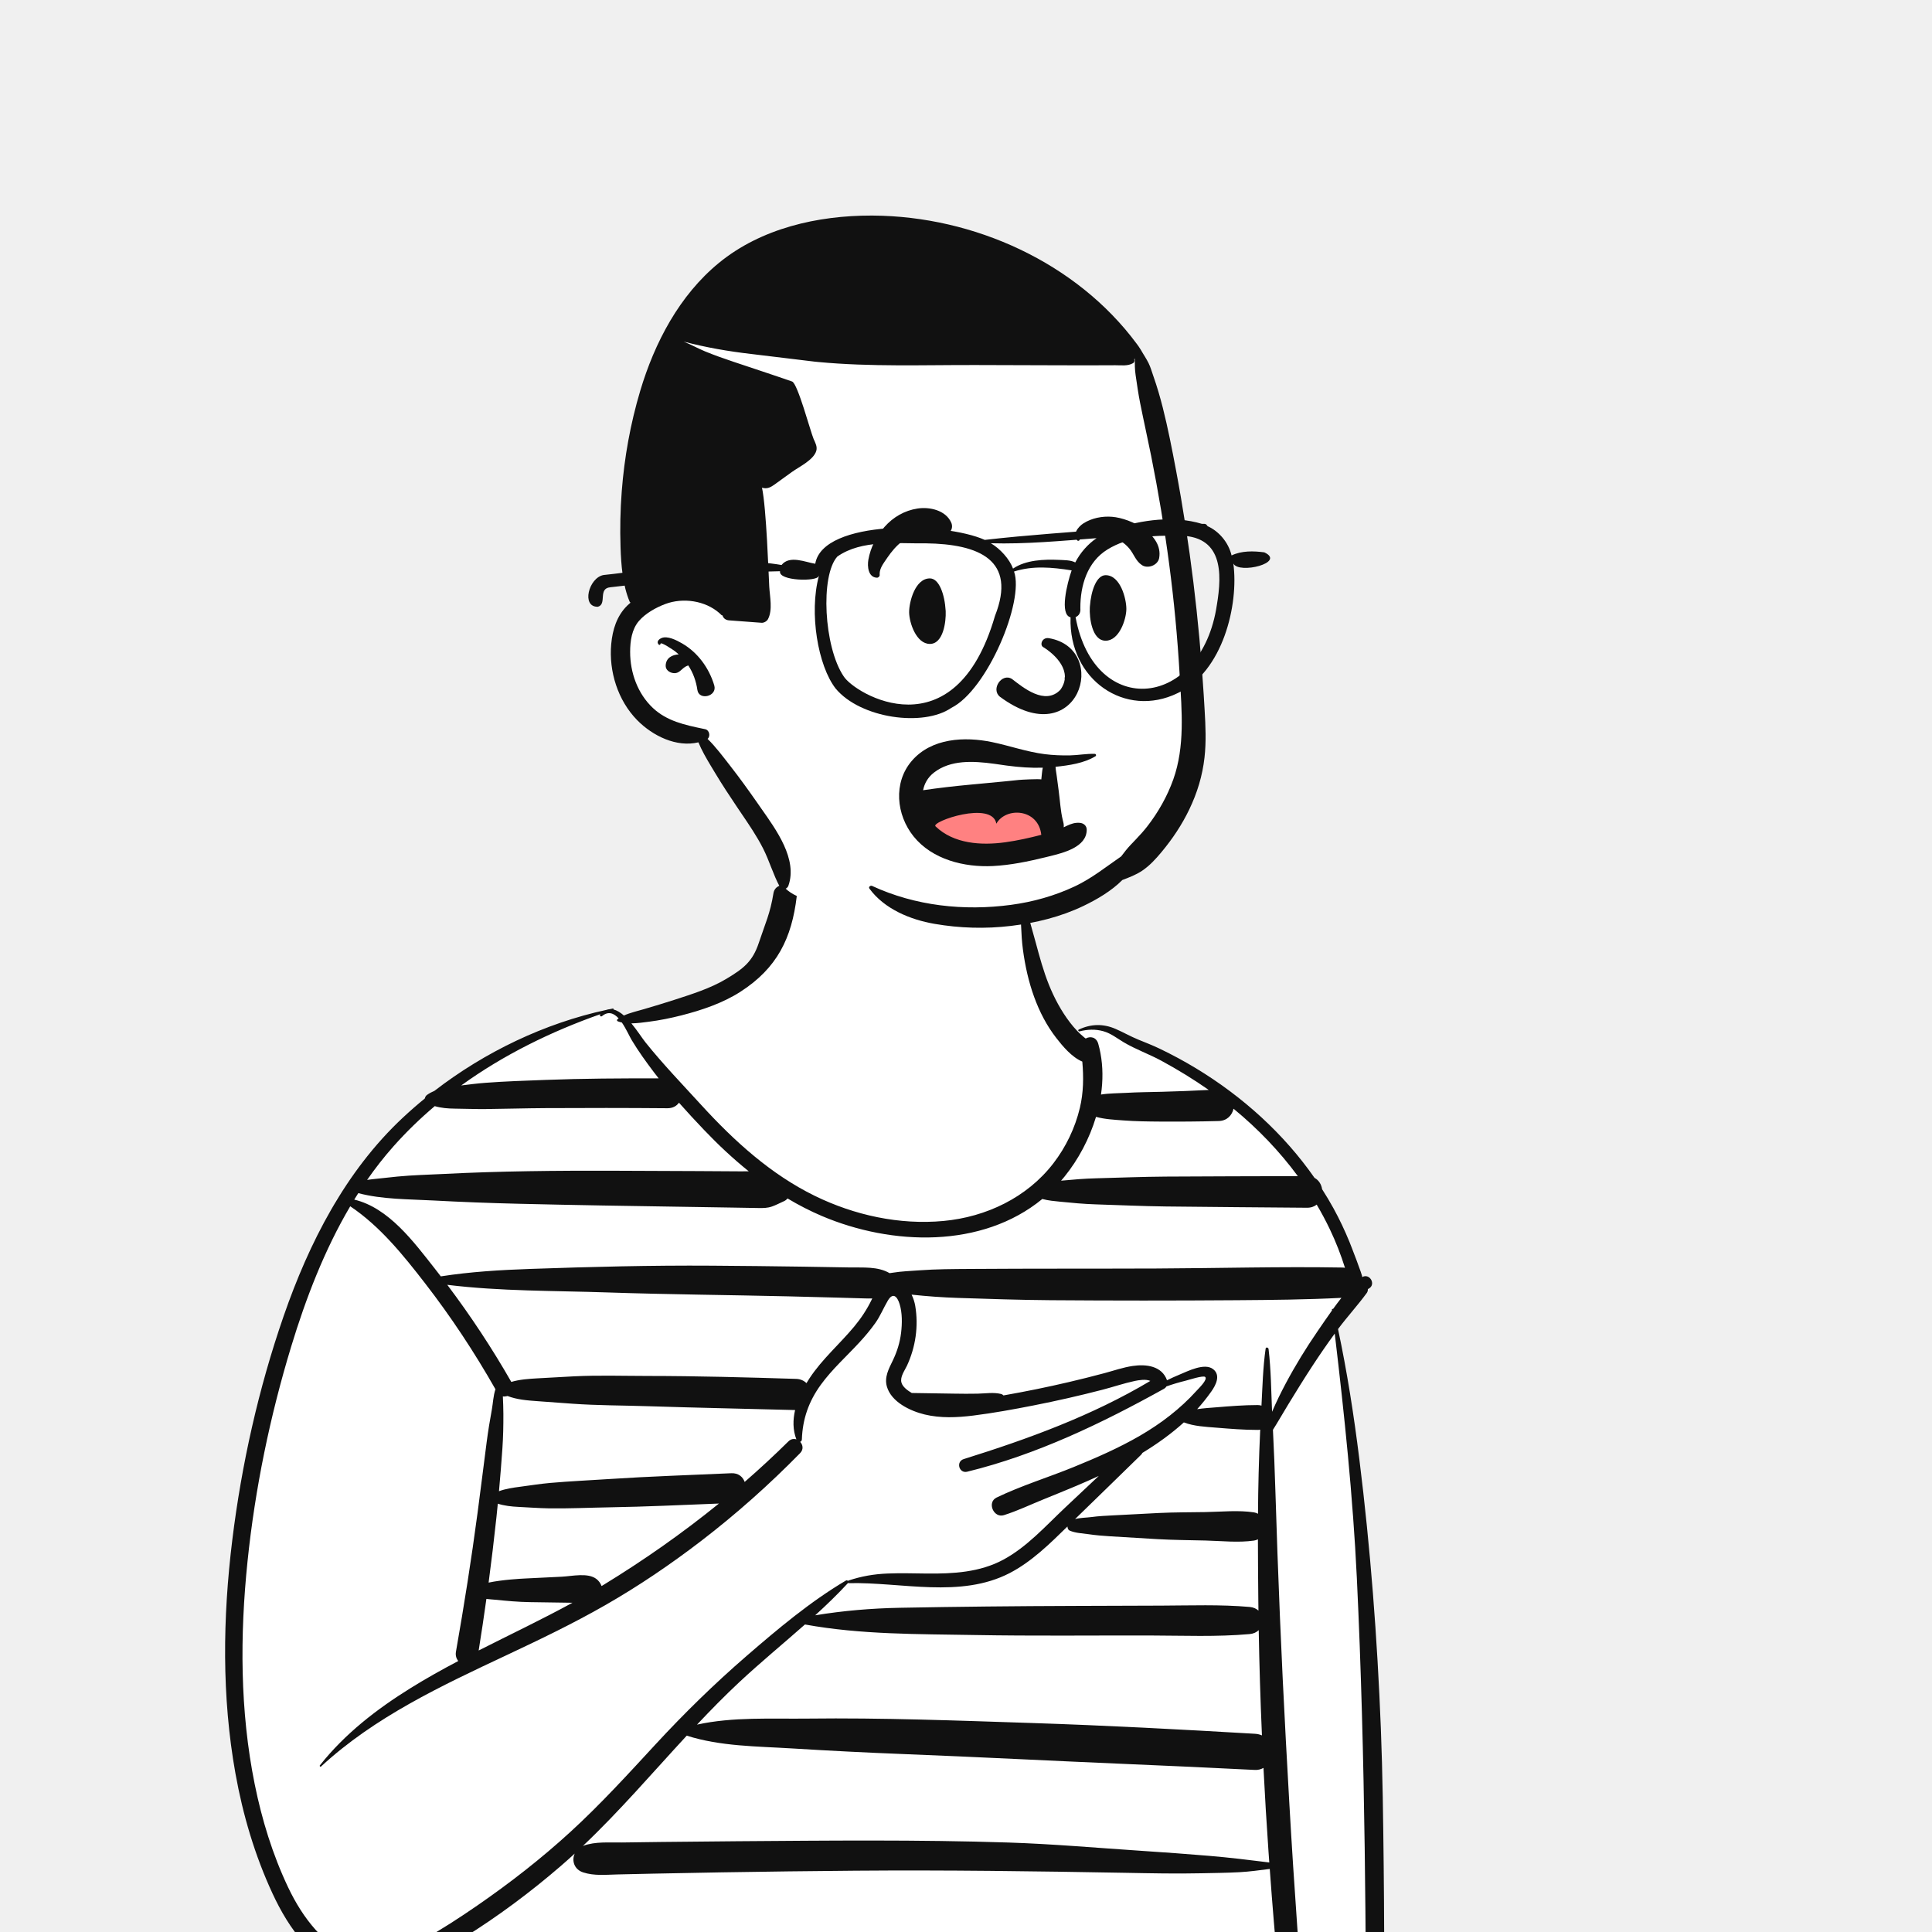
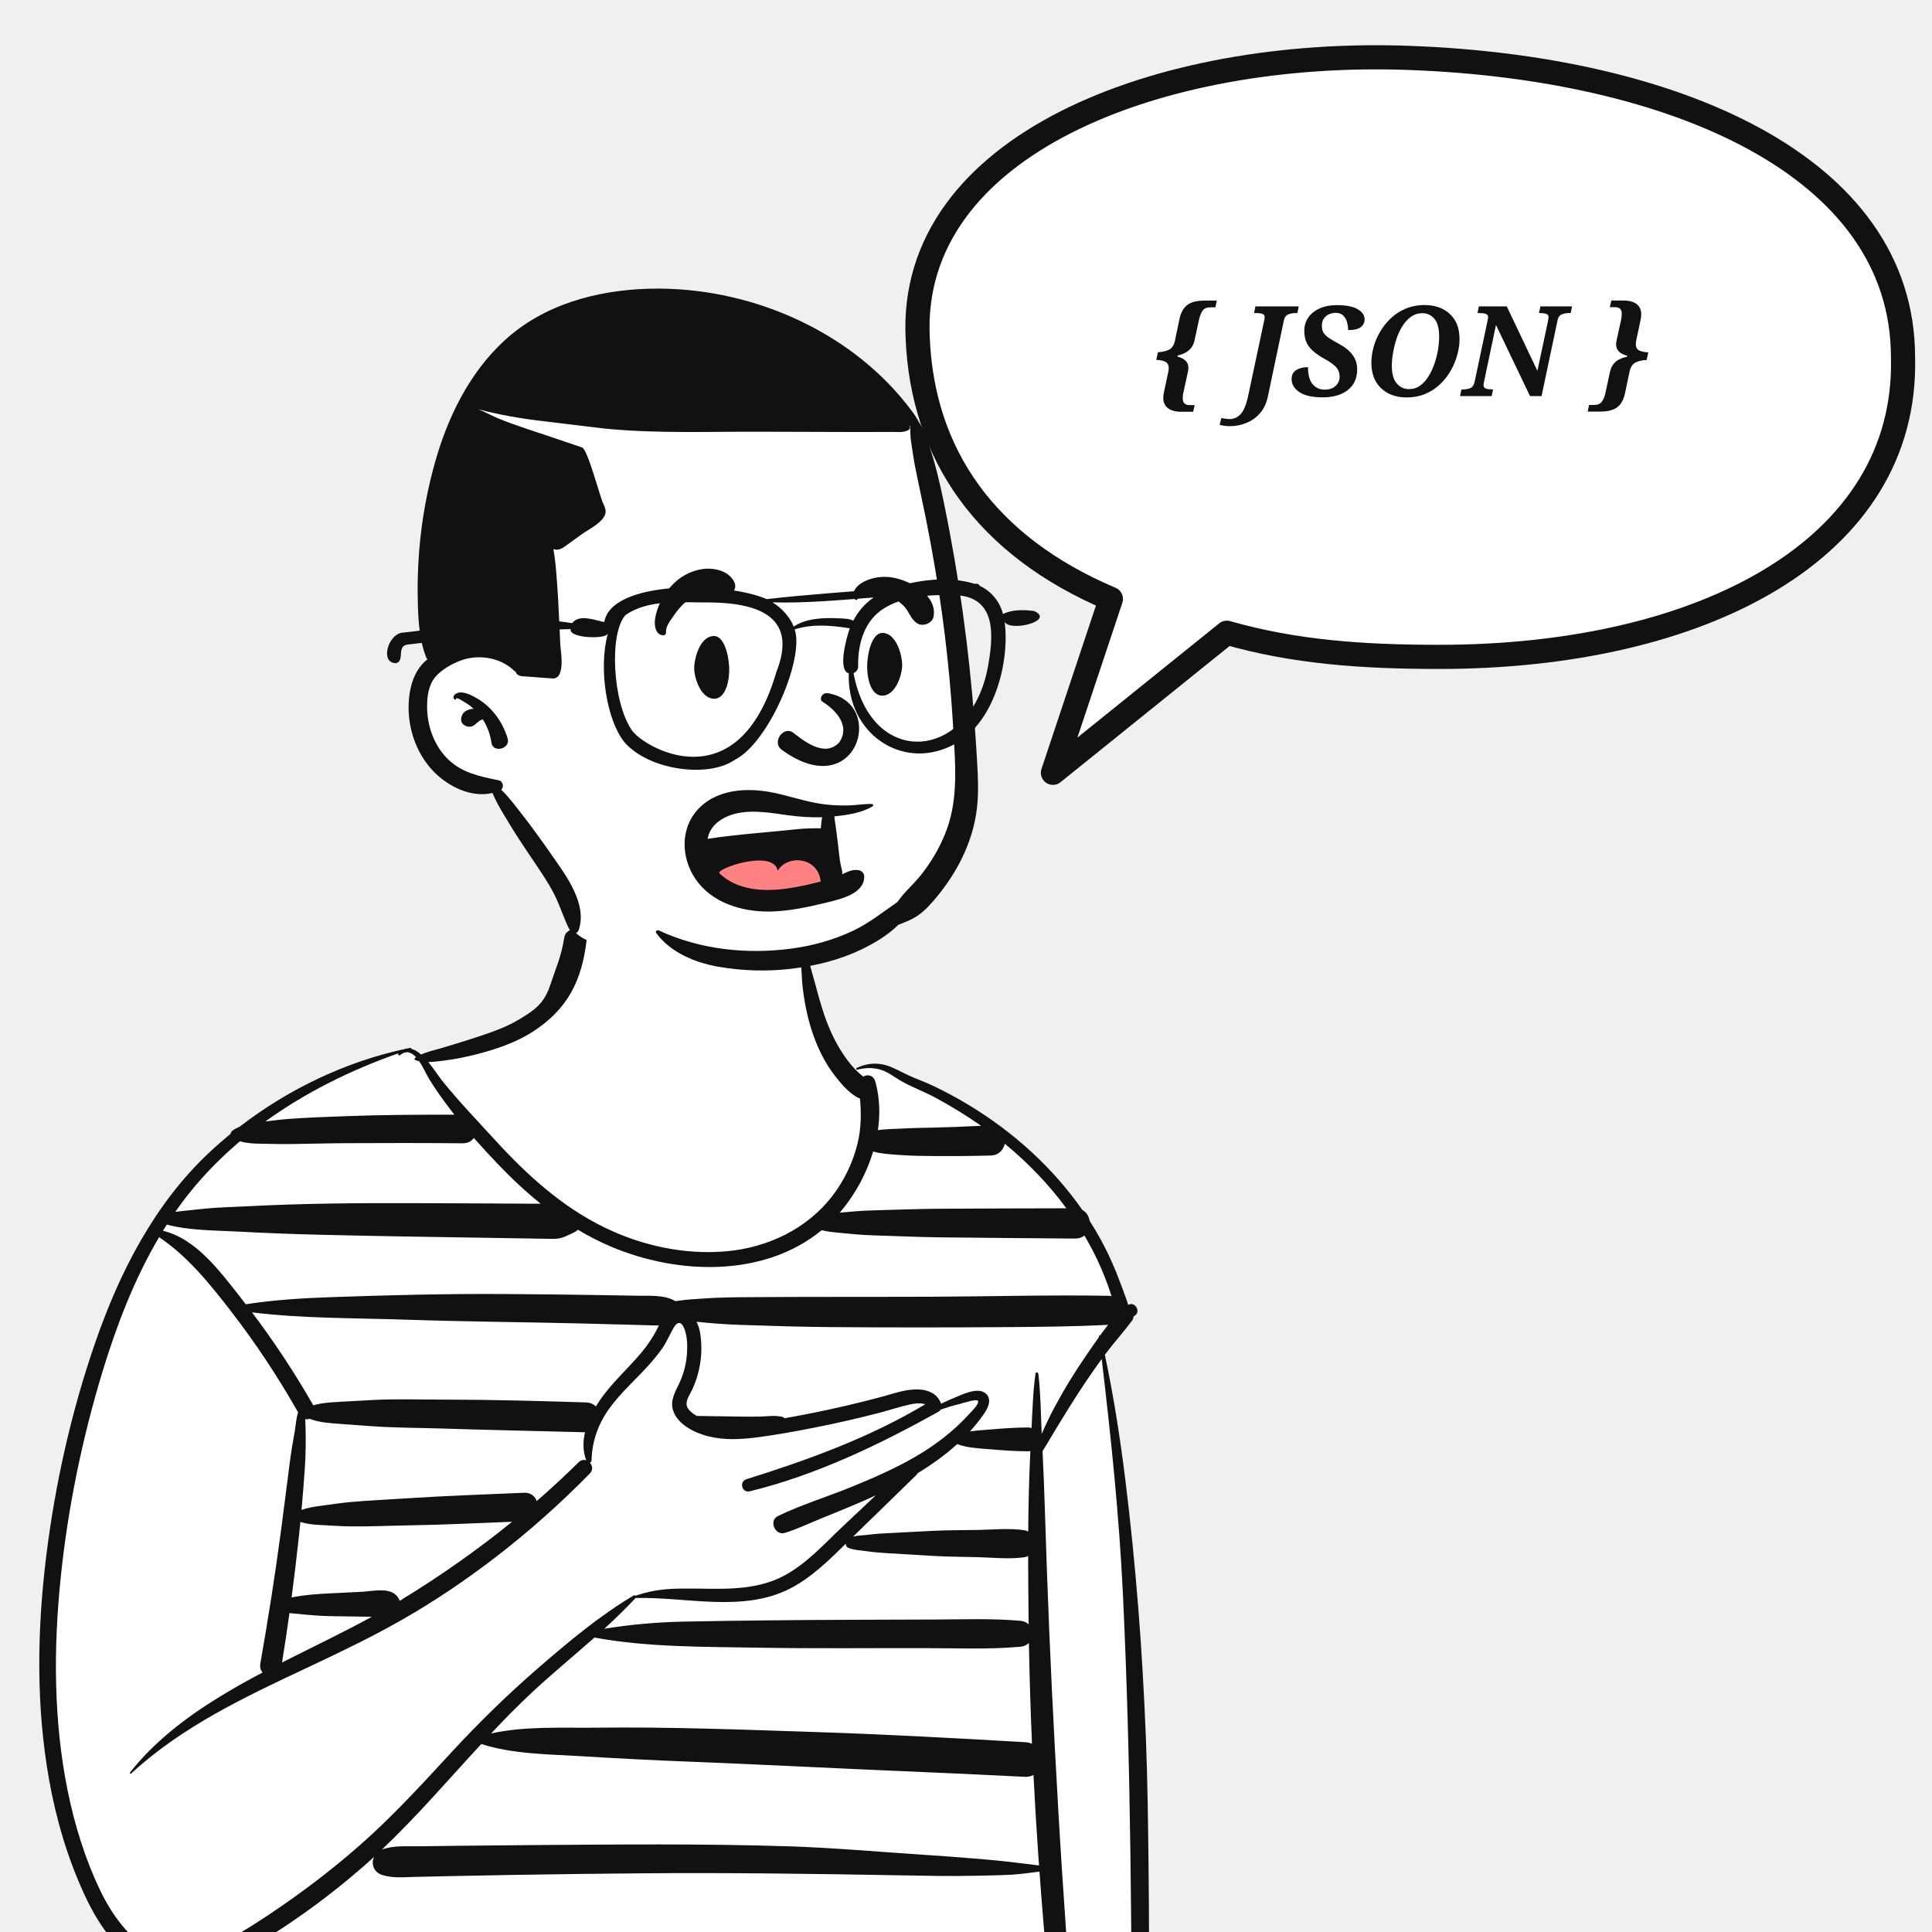
<svg xmlns="http://www.w3.org/2000/svg" viewBox="0 0 400 400">
-   <svg x="10" y="24" width="380" height="376" viewBox="184 210 940 1130" preserveAspectRatio="xMidYMax meet">
+   <svg x="-10" y="40" width="330" height="360" viewBox="184 210 940 1130" preserveAspectRatio="xMidYMax meet">
    <g transform="translate(147, 639)">
      <path d="M749.703 450.342C743.017 429.797 750.981 406.067 745.776 383.919C743.992 375.159 740.601 342.612 737.197 323.581C735.292 312.935 746.685 309.629 748.436 305.38C760.758 267.21 670.871 177.413 665.384 174.105C657.162 169.353 649.887 165.263 641.853 160.408C618.417 152.176 590.313 129.274 569.067 143.984C532.255 89.186 546.818 21.671 526.843 13.647C506.868 5.622 447.88 -10.596 414.156 10.114C393.942 25.07 395.432 50.817 386.209 72.05C380.795 82.045 378.136 96.524 371.833 103.043C350.42 125.192 323.718 129.011 293.865 132.771C291.592 133.057 289.2 126.873 286.99 127.637C236.634 145.041 178.04 150.119 121.012 247.574C112.958 261.511 91.231 283.872 98.496 299.978C50.628 411.288 3.528 661.824 134.873 724.304C139.071 726.989 167.553 712.589 172.194 712.722C179.93 712.945 165.107 731.728 172.194 728.381C224.223 732.329 510.51 722.145 620.248 732.329C695.711 731.764 743.508 744.995 760.933 731.764C753.967 714.931 754.29 696.899 756.492 679.102C772.529 667.168 752.704 583.066 754.382 558.439C769.394 540.443 757.441 472.95 749.703 450.342Z" fill="#ffffff" />
      <path d="M290.922 132.607L290.439 132.917C290.359 132.97 290.281 133.024 290.205 133.081C289.691 133.467 289.772 134.165 290.378 134.399C291.184 134.714 292.031 134.952 292.903 135.14C295.551 138.981 297.62 143.729 299.065 146.135C303.216 153.049 338.849 196.52 344.175 202.106C352.828 211.182 395.441 245.309 396.019 244.628C402.873 248.723 409.975 252.397 417.352 255.532C461.008 274.083 517.003 275.766 554.52 244.95C557.316 245.715 583.84 207.524 587.941 193.844C589.94 194.398 592.417 179.737 591.034 179.961C592.24 171.672 577.713 141.899 576.334 140.475C576.542 140.41 576.749 140.347 576.957 140.288C577.078 140.549 577.355 140.747 577.679 140.663C580.45 139.94 583.258 139.559 586.064 139.616C588.198 139.659 603.433 146.6 604.025 146.884C604.387 147.059 604.752 147.234 605.119 147.411C727 206 745.785 301.216 750 301C748.226 303.248 700.067 371.338 697.478 377.356C696.94 364.344 705.839 711.222 706.461 718.466C706.716 721.453 706.735 728.505 707.156 731.344C704.098 731.511 596.917 724.195 397.616 725.393C333.974 725.776 176.673 732.7 176.673 732.7L176.621 732.267C176.171 728.019 176.563 719.782 176.5 715.549C182.541 712.06 188.47 708.352 194.33 704.708C207.673 696.409 290 621 350.505 553.53C386.374 513.532 431.12 486.614 433.542 483.997C433.589 483.944 433.612 483.884 433.647 483.829C433.773 483.922 433.929 484.011 434.129 483.983C462 480 503.582 488.57 534.196 472.723C547.863 465.648 594.238 417.484 607.906 404.174C608.315 403.775 608.611 403.353 608.818 402.923C617.932 397.37 653.448 369.218 655.961 365.741L656.709 364.694C659.486 360.763 663.66 356.62 658.821 352.844C653.723 348.865 643.951 353.644 638.572 355.935L637.823 356.249C635.206 357.323 632.639 358.492 630.112 359.735C626.921 350.795 619.14 350.61 610.755 351.844C604.777 352.725 598.974 354.77 593.148 356.327C585.751 358.303 578.323 360.163 570.868 361.909C557.443 365.051 541.926 370.798 528.345 373.178C527.986 372.76 527.488 372.432 526.823 372.266C522.173 371.104 517.042 371.994 512.272 372.082C508.186 372.157 504.098 372.165 500.011 372.107L497.559 372.065C488.798 371.886 477.046 367.812 468.287 367.661L467.764 367.339L467.246 367.011C464.986 365.552 462.535 363.601 461.867 361.145C461.784 360.838 470.74 340.227 470.869 323.549C470.942 314.276 467.759 305.6 467 301C465.147 289.77 461 297 455 308C449 319 441 329 435 337C427.266 347.312 419.681 350.427 415.738 356.404C415.07 357.417 414.413 358.462 413.772 359.534C412.23 357.996 399.229 388.623 401.502 394.522C399.919 393.997 336 476 197 535C197.886 529.483 222 384 216 360C210 336 130.65 247.299 122.399 245.33C123.225 243.984 91 266 149 209C207 152 245.649 142.347 274.523 131.757C276.139 131.254 277.748 130.747 279.348 130.233C278.944 130.948 279.861 131.738 280.565 131.157C284.557 127.856 288.022 129.405 290.922 132.607Z" fill="#ffffff" />
      <path d="M725.779 327.152C718.58 337.622 711.966 348.401 705.987 359.613C702.904 365.396 700.028 371.294 697.439 377.312C696.901 364.3 696.783 351.134 695.262 338.25C695.153 337.32 693.602 336.868 693.439 338.002C691.759 349.685 691.482 361.67 690.847 373.478C690.116 373.254 689.308 373.125 688.418 373.125C679.778 373.125 671.268 373.833 662.659 374.531C658.801 374.843 654.765 375.082 650.83 375.697C653.997 372.199 656.947 368.504 659.67 364.65C662.447 360.719 665.621 354.576 660.782 350.8C655.437 346.629 644.955 352.084 639.784 354.205C637.167 355.279 634.6 356.448 632.073 357.691C628.882 348.751 619.101 347.566 610.716 348.8C604.738 349.681 598.935 351.726 593.109 353.283C585.712 355.259 578.284 357.119 570.829 358.865C557.404 362.007 543.887 364.754 530.306 367.134C529.947 366.717 529.449 366.388 528.784 366.222C524.134 365.06 519.003 365.95 514.233 366.038C509.329 366.129 504.424 366.122 499.52 366.021C490.759 365.842 482.007 365.769 473.248 365.617C470.758 364.108 467.601 361.942 466.828 359.101C465.863 355.556 468.877 351.629 470.276 348.611C475.649 337.023 477.528 324.055 475.42 311.435C475.044 309.185 474.27 306.725 473.152 304.42C482.749 305.447 492.221 306.144 501.87 306.459C521.137 307.086 540.403 307.743 559.679 307.886C598.22 308.173 636.762 308.175 675.303 307.893C697.095 307.734 718.837 307.534 740.602 306.421C738.828 308.669 737.103 310.966 735.419 313.298C735.071 313.194 734.616 313.381 734.669 313.813C734.686 313.964 734.704 314.114 734.722 314.264C731.649 318.556 728.691 322.916 725.779 327.152ZM682.924 725.619C673.967 725.334 665.012 725.048 656.056 724.763C638.476 724.204 620.896 723.644 603.317 723.085C568.49 721.976 533.664 720.907 498.832 719.946C464.084 718.988 429.319 717.974 394.561 719.058C359.724 720.145 324.976 722.956 290.204 725.213C270.873 726.466 251.528 727.552 232.161 728.072C213.716 728.566 195.108 727.818 176.692 729.134C176.073 724.581 176.528 720.041 176.461 715.506C182.502 712.017 188.431 708.308 194.291 704.664C215.655 691.376 235.849 676.343 254.897 659.91C257.825 657.384 260.696 654.804 263.538 652.197C261.56 656.519 263.143 662.091 268.812 663.921C275.725 666.151 282.803 665.359 289.983 665.19C297.274 665.019 304.565 664.856 311.857 664.702C326.108 664.4 340.36 664.129 354.612 663.89C382.454 663.424 410.297 663.079 438.141 662.853C494.161 662.401 550.142 663.164 606.153 664.174C621.903 664.459 637.637 664.812 653.387 664.455C661.267 664.277 669.179 664.22 677.05 663.796C683.356 663.455 689.7 662.563 696.005 661.761C696.8 672.742 697.631 683.72 698.557 694.691C699.17 701.935 699.8 709.179 700.422 716.423C700.677 719.41 700.696 722.461 701.117 725.3C695.064 725.632 689.048 725.813 682.924 725.619ZM689.083 415.542C688.863 423.947 688.746 432.358 688.686 440.77C687.959 440.353 687.14 440.049 686.217 439.909C676.422 438.414 665.941 439.548 656.031 439.715C646.452 439.875 636.84 439.821 627.27 440.273C617.681 440.726 608.096 441.267 598.509 441.763C594.011 441.998 589.562 442.199 585.099 442.808C582.041 443.225 578.13 443.195 574.863 444.065C588.568 430.792 602.199 417.441 615.867 404.131C616.276 403.731 616.572 403.309 616.779 402.879C625.893 397.326 634.641 391.076 642.563 383.919C648.846 386.341 655.998 386.647 662.659 387.187C671.27 387.886 679.775 388.593 688.418 388.593C689.002 388.593 689.549 388.536 690.064 388.435C689.641 397.466 689.32 406.497 689.083 415.542ZM333.236 578.828C354.159 585.51 376.828 585.435 398.595 586.773C421.8 588.2 444.97 589.386 468.202 590.291C514.601 592.093 560.97 594.543 607.362 596.492C633.861 597.605 660.354 598.832 686.842 600.166C688.721 600.26 690.513 599.778 692.094 598.896C692.983 616.339 694.025 633.775 695.238 651.2C695.389 653.379 695.557 655.556 695.712 657.736C683.245 656.172 670.873 654.675 658.313 653.615C644.209 652.423 630.112 651.419 615.988 650.482C588.465 648.658 560.898 646.214 533.325 645.324C477.117 643.507 420.785 644.125 364.556 644.525C348.646 644.638 332.737 644.792 316.828 644.984C308.874 645.081 300.92 645.187 292.966 645.302C284.972 645.42 276.381 644.588 268.812 647.378C268.74 647.404 268.679 647.443 268.608 647.47C291.443 625.834 311.9 601.923 333.236 578.828ZM406.788 509.657C441.755 516.023 477.27 515.587 512.714 516.217C548.981 516.863 585.297 516.435 621.57 516.51C642.175 516.553 662.957 517.458 683.488 515.625C685.914 515.408 687.794 514.488 689.135 513.183C689.509 535.019 690.194 556.847 691.139 578.665C689.807 578.099 688.353 577.755 686.842 577.666C640.492 574.939 594.139 572.465 547.732 570.954C501.362 569.443 454.935 567.651 408.54 568.212C385.899 568.486 361.957 567.038 339.627 571.972C348.113 562.955 356.781 554.105 365.848 545.631C379.067 533.278 393.173 521.707 406.788 509.657ZM433.503 483.953C433.55 483.9 433.573 483.841 433.608 483.786C433.734 483.879 433.888 483.943 434.09 483.939C466.822 483.201 503.543 493.527 534.157 477.679C547.824 470.605 559.142 459.424 570.129 448.677C570.135 448.756 570.142 448.836 570.148 448.916C570.22 449.788 570.589 450.838 571.473 451.224C575.084 452.808 579.313 452.912 583.19 453.476C587.649 454.126 592.028 454.506 596.526 454.776C606.443 455.371 616.359 456.001 626.279 456.562C636.177 457.122 646.12 457.168 656.031 457.415C665.969 457.662 676.38 458.865 686.217 457.447C687.12 457.317 687.923 457.033 688.636 456.64C688.651 469.365 688.767 482.089 688.886 494.806C688.906 496.879 688.946 498.951 688.97 501.022C687.642 499.806 685.817 498.955 683.488 498.75C665.247 497.144 646.865 497.858 628.56 497.92C610.585 497.979 592.608 498.039 574.632 498.099C538.335 498.22 502.067 498.574 465.776 499.265C448.128 499.601 430.557 501.086 413.167 503.941C420.208 497.527 427.053 490.924 433.503 483.953ZM149.099 715.318C142.398 717.367 135.746 716.478 129.032 717.882C128.619 717.968 128.238 718.128 127.889 718.339C107.783 709.749 94.381 692.511 85.209 673.195C75.541 652.834 68.877 631.068 64.413 609.004C55.209 563.517 55.193 516.353 59.957 470.335C64.638 425.125 73.906 380.16 87.132 336.681C96.213 306.827 107.786 276.666 123.855 249.445C142.41 261.877 156.8 279.777 170.356 297.273C186.555 318.182 201.153 340.308 214.22 363.298C212.869 367.236 212.659 372.176 212.011 375.696C210.762 382.484 209.634 389.357 208.747 396.203C206.852 410.836 205.034 425.477 203.097 440.104C199.266 469.028 194.692 497.873 189.639 526.607C189.23 528.937 189.884 530.905 191.087 532.382C181.065 537.664 171.174 543.181 161.537 549.161C140.35 562.308 120.549 577.623 105.003 597.265C104.599 597.775 105.232 598.457 105.732 597.995C139.07 567.191 180.488 547.851 221.153 528.738C241.934 518.97 262.613 509.045 282.551 497.625C303.401 485.685 323.285 472.191 342.343 457.567C364.105 440.869 384.59 422.613 403.793 403.027C406.055 400.718 405.507 397.828 403.805 396.002C404.38 395.824 404.844 395.324 404.874 394.49C405.335 381.699 409.176 370.802 416.696 360.45C423.672 350.845 432.563 342.93 440.583 334.24C444.147 330.378 447.553 326.355 450.594 322.063C453.725 317.646 455.632 312.77 458.357 308.155C461.54 302.762 464.248 305.517 465.723 310.399C467.396 315.933 467.292 322.412 466.62 328.101C465.909 334.121 464.076 339.99 461.436 345.431C458.956 350.542 456.097 355.741 457.766 361.599C460.509 371.226 472.269 376.801 481.178 378.969C491.098 381.383 501.475 380.914 511.52 379.662C524.1 378.093 536.62 375.797 549.055 373.355C563.456 370.528 577.772 367.265 591.976 363.578C598.653 361.845 605.283 359.566 612.025 358.131C614.429 357.62 618.878 356.852 621.703 358.105C585.388 379.753 545.797 394.175 505.586 406.742C500.59 408.302 502.639 415.847 507.752 414.597C550.951 404.035 591.593 384.432 630.272 362.962C630.864 362.632 631.366 362.123 631.735 361.521C635.626 360.152 639.582 358.963 643.616 357.982C645.419 357.544 654.693 354.484 655.852 355.66C657.495 357.325 651.81 362.732 650.39 364.304C640.282 375.501 628.259 384.64 615.245 392.195C602.044 399.857 587.998 405.966 573.886 411.731C558.078 418.189 541.369 423.265 526.003 430.688C519.899 433.637 524.182 443.654 530.613 441.623C538.901 439.004 546.954 435.155 555.008 431.885C561.85 429.109 568.693 426.334 575.496 423.463C580.239 421.461 584.95 419.392 589.615 417.23C582.627 423.806 575.638 430.382 568.651 436.961C556.551 448.353 545.054 461.33 530.262 469.32C515.648 477.214 498.976 478.132 482.709 477.962C474.542 477.876 466.411 477.617 458.244 477.946C449.649 478.292 442.016 479.613 433.871 482.318C433.721 482.368 433.612 482.458 433.52 482.56C433.235 482.213 432.752 482.039 432.253 482.334C410.12 495.42 389.945 512.396 370.542 529.174C350.544 546.467 331.727 564.856 313.798 584.281C296.637 602.872 279.613 621.535 260.939 638.641C242.706 655.343 223.221 670.509 202.875 684.545C191.789 692.193 180.429 699.558 168.675 706.142C162.394 709.66 156.015 713.204 149.099 715.318ZM150.96 211.92C158.886 203.017 167.417 194.765 176.444 187.131C180.427 188.31 184.608 188.64 188.821 188.683C195.25 188.747 201.693 189.015 208.122 188.949C220.501 188.822 232.875 188.431 245.257 188.364C270.574 188.226 295.899 188.219 321.216 188.439C324.533 188.468 326.926 187.05 328.403 184.99C333.528 190.8 338.81 196.476 344.136 202.062C352.789 211.138 362.014 219.797 371.834 227.688C369.922 227.701 368.011 227.718 366.11 227.705C357.353 227.646 348.595 227.591 339.839 227.544C322.266 227.447 304.693 227.375 287.12 227.328C252.184 227.236 217.139 227.527 182.248 229.316C172.564 229.812 162.804 230.013 153.154 230.957C147.92 231.469 142.692 232.066 137.463 232.623C136.393 232.737 135.367 232.88 134.36 233.041C139.481 225.683 144.997 218.617 150.96 211.92ZM290.883 132.563C290.647 132.723 290.392 132.866 290.166 133.037C289.652 133.423 289.733 134.121 290.339 134.355C291.145 134.67 291.992 134.908 292.864 135.096C295.512 138.937 297.581 143.685 299.026 146.091C303.177 153.005 307.95 159.591 312.806 166.021C313.782 167.312 314.777 168.589 315.776 169.863C292.261 169.807 268.758 169.927 245.257 170.816C232.884 171.285 220.469 171.678 208.122 172.606C203.045 172.988 197.971 173.629 192.91 174.263C219.25 155.223 248.872 140.684 279.559 129.89C279.517 129.937 279.474 129.972 279.432 130.019C278.756 130.769 279.765 131.741 280.526 131.113C284.518 127.812 287.983 129.361 290.883 132.563ZM409.699 356.36C409.031 357.373 408.374 358.418 407.733 359.49C406.191 357.952 404.037 356.924 401.262 356.838C370.457 355.877 339.667 355.037 308.845 355.016C293.645 355.006 278.307 354.494 263.126 355.246C255.503 355.624 247.883 356.074 240.264 356.506C234.937 356.808 229.278 357.184 224.076 358.726C212.087 337.756 198.778 317.595 184.244 298.318C217.22 302.363 250.761 301.932 283.924 303.055C321.497 304.328 359.091 304.602 396.677 305.492C406.987 305.736 417.297 306.004 427.605 306.292C432.925 306.441 438.246 306.595 443.567 306.756C445.23 306.806 446.951 306.852 448.674 306.807C448.544 307.076 448.412 307.345 448.283 307.611C445.382 313.603 441.734 319.118 437.483 324.236C428.445 335.118 417.528 344.492 409.699 356.36ZM369.286 420.955C368.145 417.783 365.365 415.343 360.936 415.545C335.696 416.691 310.409 417.486 285.198 419.147C272.917 419.957 260.586 420.502 248.325 421.576C242.001 422.131 235.688 423.162 229.391 423.982C225.074 424.545 220.554 425.198 216.413 426.732C217.216 417.867 217.924 408.995 218.539 400.11C219.032 392.972 219.182 385.769 219.144 378.613C219.125 374.991 219.002 371.348 218.827 367.727C219.199 367.802 219.572 367.839 219.938 367.794C220.584 367.714 221.187 367.638 221.747 367.488C227.55 369.759 234.118 370.26 240.264 370.699C247.554 371.218 254.842 371.771 262.132 372.291C277.643 373.398 293.3 373.326 308.845 373.833C339.446 374.83 370.053 375.41 400.66 376.229C399.24 382.322 399.19 388.579 401.463 394.478C399.88 393.953 398.057 394.197 396.501 395.734C387.685 404.443 378.606 412.843 369.286 420.955ZM280.252 485.74C279.629 484.017 278.453 482.434 277.061 481.361C271.709 477.237 261.939 479.611 255.515 479.925C247.91 480.298 240.304 480.67 232.699 481.042C230.391 481.154 218.611 481.755 209.959 483.599C211.747 470.098 213.369 456.575 214.819 443.027C215.123 440.183 215.405 437.338 215.684 434.493C219.76 435.804 224.19 436.285 228.394 436.485C234.694 436.785 241.023 437.293 247.329 437.392C259.928 437.59 272.597 436.968 285.198 436.758C307.89 436.381 330.585 435.298 353.267 434.403C330.494 452.888 306.431 469.754 281.331 485.096C280.973 485.315 280.61 485.523 280.252 485.74ZM208.58 493.752C210.497 494.007 212.398 494.09 213.852 494.238C221.152 494.974 228.338 495.642 235.675 495.749C242.95 495.855 250.224 495.961 257.499 496.068C259.046 496.089 260.593 496.113 262.14 496.135C242.984 506.599 223.24 515.971 203.775 525.839C205.49 515.159 207.091 504.463 208.58 493.752ZM417.313 255.488C460.969 274.039 516.964 275.722 554.481 244.906C558.209 245.926 562.332 246.265 565.624 246.595C573.02 247.338 580.348 248.021 587.78 248.254C602.265 248.706 616.763 249.383 631.254 249.562C660.569 249.924 689.886 250.093 719.202 250.354C721.697 250.377 723.693 249.617 725.207 248.396C728.176 253.429 730.938 258.589 733.459 263.88C737.136 271.597 740.252 279.572 742.811 287.726C742.263 287.631 741.693 287.565 741.083 287.554C702.556 286.888 664 287.996 625.466 288.157C586.923 288.318 548.385 288.153 509.843 288.427C499.177 288.504 488.59 288.506 477.951 289.297C472.414 289.709 466.811 289.889 461.327 290.783C460.714 290.882 460.09 290.97 459.461 291.058C452.112 286.763 442.989 287.66 434.589 287.502C424.944 287.32 415.3 287.158 405.656 287.015C386.7 286.734 367.742 286.529 348.784 286.399C311.159 286.141 273.626 287.102 236.025 288.413C217.317 289.064 198.68 290.171 180.213 293.05C178.973 291.445 177.745 289.832 176.489 288.24C163.404 271.656 147.892 250.425 126.36 245.286C127.186 243.94 128.024 242.602 128.875 241.273C143.793 245.207 160.25 245.008 175.492 245.832C193.061 246.781 210.593 247.437 228.183 247.869C263.148 248.728 298.106 249.267 333.078 249.798C342.784 249.946 352.49 250.101 362.196 250.263C367.431 250.35 372.667 250.451 377.903 250.531C380.828 250.576 383.443 250.568 386.23 249.597C388.811 248.698 391.327 247.349 393.823 246.232C394.694 245.842 395.402 245.265 395.98 244.584C402.834 248.679 409.936 252.353 417.313 255.488ZM587.902 193.8C593.393 195.324 599.06 195.577 604.865 196.015C612.485 196.592 620.087 196.689 627.727 196.738C639.908 196.816 652.092 196.732 664.269 196.396C669.5 196.252 672.556 192.751 673.463 188.741C673.589 188.843 673.719 188.943 673.845 189.047C688.666 201.258 702.095 215.224 713.475 230.683C686.069 230.769 658.66 230.787 631.254 230.971C616.765 231.069 602.265 231.664 587.78 232.037C580.674 232.219 573.672 232.808 566.596 233.48C566.456 233.494 566.308 233.506 566.165 233.519C566.915 232.654 567.659 231.777 568.386 230.875C576.844 220.394 583.801 207.48 587.902 193.8ZM766.089 743.991C768.507 737.338 767.568 730.203 767.431 723.207C767.291 716.029 767.214 708.855 767.19 701.676C767.143 687.643 767.048 673.611 766.893 659.578C766.579 631.19 766.251 602.78 765.134 574.41C762.926 518.324 758.673 462.375 751.731 406.666C748.357 379.582 744.169 352.56 738.486 325.859C738.566 325.752 738.644 325.642 738.724 325.534C744.383 317.972 750.819 310.982 756.379 303.369C756.872 302.693 757.078 301.827 757.073 300.952C757.276 300.853 757.48 300.749 757.687 300.631C762.299 298.005 758.134 290.846 753.523 293.507C754.055 293.201 746.397 273.547 745.586 271.568C742.671 264.46 739.393 257.51 735.697 250.774C733.467 246.711 731.08 242.733 728.58 238.828C728.143 235.912 726.568 233.209 723.862 231.763C719.114 224.961 713.985 218.423 708.518 212.194C686.137 186.694 658.182 166.109 627.641 151.446C623.228 149.328 618.684 147.562 614.156 145.713C609.336 143.742 604.866 141.166 600.116 139.097C592.387 135.732 584.756 135.925 577.164 139.488C576.515 139.793 576.98 140.791 577.64 140.619C582.528 139.345 587.535 139.131 592.435 140.515C597.236 141.871 600.886 144.867 605.08 147.367C612.55 151.822 620.901 154.726 628.558 158.884C638.683 164.386 648.578 170.427 658.043 177.059C648.236 177.578 638.422 177.953 628.605 178.213C621.314 178.407 614.026 178.44 606.745 178.864C601.563 179.165 596.174 179.08 590.995 179.917C592.244 171.332 592.246 162.67 590.685 154.307C590.685 154.304 590.684 154.301 590.684 154.298C590.307 152.283 589.85 150.283 589.288 148.306C588.091 144.099 584.256 143.468 581.472 145.06C581.196 144.857 580.918 144.657 580.651 144.44C577.316 141.732 574.314 138.492 571.703 135.087C566.28 128.012 561.897 119.822 558.578 111.567C555.216 103.207 552.834 94.46 550.501 85.769C549.331 81.412 548.065 77.078 546.873 72.724C545.837 68.939 545.083 64.758 543.18 61.309C542.823 60.663 541.749 60.785 541.578 61.519C540.57 65.839 541.103 70.766 541.288 75.171C541.492 80.06 541.773 84.904 542.424 89.756C543.773 99.824 545.949 109.721 549.436 119.281C552.779 128.449 557.191 137.004 563.183 144.728C567.164 149.859 572.818 156.651 579.367 159.418C580.223 169.05 580.125 178.692 577.85 188.228C574.874 200.71 569.175 212.575 561.345 222.74C544.927 244.054 519.527 256.097 493.028 258.579C465.612 261.146 437.556 255.015 412.921 242.957C385.52 229.545 362.789 208.853 342.372 186.519C330.602 173.645 318.398 160.978 307.49 147.357C305.557 144.943 302.463 140.042 298.793 135.627C302.528 135.593 306.361 135.034 309.667 134.61C316.507 133.732 323.192 132.373 329.876 130.673C342.373 127.495 355.551 123.073 366.471 116.078C389.578 101.275 398.598 82.498 401.679 56.629C402.653 48.451 388.512 46.465 387.195 54.668C385.172 67.278 382.111 73.414 378.086 85.527C374.215 97.17 368.608 101.507 357.891 107.925C347.83 113.951 336.396 117.451 325.312 121.068C319.17 123.072 312.955 124.9 306.761 126.742C302.818 127.915 298.137 128.938 294.137 130.749C292.05 128.918 289.873 127.537 287.681 127.014C287.842 126.743 287.633 126.322 287.229 126.402C286.585 126.531 285.943 126.673 285.299 126.806C284.652 126.852 284.008 126.98 283.365 127.212C244.759 135.572 207.685 153.375 176.247 177.627C174.662 178.288 173.129 179.099 171.67 180.124C170.919 180.651 170.421 181.488 170.278 182.355C165.552 186.213 160.966 190.217 156.535 194.361C120.849 227.738 98.238 272.138 82.409 317.806C66.816 362.797 56.261 409.976 50.457 457.213C44.54 505.363 43.858 554.513 52.44 602.391C57.048 628.099 64.508 653.363 75.519 677.075C85.407 698.371 101.502 722.631 126.782 725.224C126.863 725.305 126.939 725.39 127.03 725.466C136.949 733.634 151.717 727.993 162.087 723.113C163.731 722.339 165.362 721.525 166.986 720.691C166.128 723.994 165.741 727.452 165.562 730.693C165.189 737.424 174.68 737.806 176.477 732.22C191.862 734.925 207.749 734.963 223.31 734.877C240.697 734.781 258.078 734.179 275.445 733.361C309.903 731.736 344.32 729.252 378.801 728.123C448.619 725.837 518.628 730.722 588.39 733.182C607.96 733.873 627.53 734.562 647.1 735.253C667.095 735.958 687.07 736.093 706.904 738.797C714.197 739.791 716.991 732.644 714.934 728.191C715.447 725.2 714.936 721.921 714.655 718.398C714.131 711.815 713.636 705.23 713.172 698.642C712.266 685.798 711.391 672.949 710.561 660.099C708.879 634.06 707.432 608.002 706.024 581.947C703.225 530.142 701.082 478.298 699.506 426.442C699.121 413.802 698.619 401.158 697.985 388.527C698.74 387.33 699.493 386.131 700.221 384.918C702.645 380.875 705.022 376.806 707.477 372.781C712.402 364.713 717.357 356.698 722.535 348.789C727.007 341.959 731.62 335.234 736.44 328.648C742.424 379.181 747.743 429.765 750.185 480.622C752.874 536.636 754.301 592.736 755.077 648.807C755.294 664.472 755.44 680.138 755.607 695.803C755.694 703.961 755.781 712.113 755.714 720.271C755.649 728.072 754.47 736.607 757.238 743.991C758.852 748.297 764.496 748.373 766.089 743.991Z" fill="#111111" />
    </g>
    <g transform="translate(0 30)">
      <g transform="translate(342, 190)">
        <g transform="translate(40 -10)">
          <path d="M242.041 75.26C298.821 75.26 357.551 119.272 378.365 147.357C402.431 179.832 421.416 335.729 412.51 388.628C403.604 441.527 359.365 499.184 282.566 499.184C205.768 499.184 159.03 489.724 157.156 475.984C155.282 462.245 106.502 385.765 106.502 385.765C106.502 385.765 56.612 371.733 56.417 338.214C56.222 304.695 83.152 292.5 83.152 292.5C83.152 292.5 73.55 160.221 97.732 125.782C121.914 91.343 185.26 75.26 242.041 75.26Z" fill="#ffffff" />
          <path d="M213.132 62.001L214.144 62.005C276.969 62.411 340.864 91.32 378.241 141.82L379.365 143.357C379.426 143.437 380.545 145.102 380.809 145.576C382.358 148.356 384.183 150.958 385.583 153.785C386.765 156.185 387.551 158.866 388.42 161.422L388.683 162.185C390.914 168.565 392.793 175.005 394.454 181.555C397.673 194.305 400.183 207.255 402.624 220.175C411.345 266.439 417.047 313.365 419.92 360.351L420.487 369.798C421.067 379.597 421.505 389.438 420.404 399.205C419.133 410.575 415.864 421.245 410.914 431.545C406.353 441.045 400.473 449.845 393.744 457.935C390.144 462.265 386.324 466.475 381.624 469.644C377.883 472.165 373.513 473.825 369.303 475.425C362.454 482.265 353.664 487.435 345.074 491.565C330.914 498.355 315.564 502.105 300.034 503.985C284.154 505.894 268.114 505.435 252.364 502.705C237.314 500.105 221.183 493.455 211.914 480.785C211.114 479.695 212.603 478.665 213.583 479.115C240.484 491.565 270.713 494.815 300.034 490.885C313.713 489.055 327.173 485.275 339.664 479.405C350.204 474.455 359.093 467.255 368.553 460.735C370.394 458.285 372.253 455.875 374.374 453.635L377.683 450.165C380.156 447.559 382.585 444.917 384.793 442.065C391.614 433.275 397.263 423.305 400.994 412.815C408.25 392.396 406.288 370.23 405.005 348.95L404.894 347.075C403.574 324.315 401.423 301.635 398.444 279.035C395.463 256.405 391.673 233.865 387.194 211.485C384.984 200.455 382.503 189.495 380.314 178.465C379.183 172.775 378.394 167.005 377.534 161.255C377.013 157.755 377.023 154.385 377.013 150.965C376.914 151.125 376.793 151.275 376.673 151.425C377.034 152.275 376.784 153.365 375.904 153.865C372.574 155.765 368.734 155.125 364.984 155.135C361.003 155.155 357.023 155.165 353.043 155.175C348.898 155.19 344.753 155.19 340.608 155.184L328.173 155.155L278.433 155.005C245.859 154.907 212.732 156.203 180.262 153.132L177.783 152.887C175.232 152.593 146.437 149.072 138.651 148.163L138.414 148.135C124.183 146.495 110.154 144.065 96.324 140.425C100.843 142.235 105.194 144.675 109.673 146.525C115.454 148.905 121.383 150.985 127.314 152.975C139.484 157.065 151.673 161.035 163.793 165.255C167.268 166.463 175.164 196.231 177.155 200.94L177.213 201.075C178.223 203.345 179.614 205.835 178.843 208.415C177.144 214.115 168.133 218.335 163.664 221.555L159.069 224.871L153.059 229.219C150.594 230.985 148.318 232.336 145.093 231.325C145.083 231.315 145.074 231.315 145.064 231.315C147.824 244.125 149.164 285.555 149.574 292.825C149.933 299.155 151.793 307.265 148.833 313.035C148.133 314.405 146.314 315.485 144.763 315.375C138.003 314.865 131.244 314.365 124.484 313.865C122.673 313.725 121.023 312.695 120.523 310.855L120.503 310.755C120.284 310.815 120.034 310.775 119.824 310.555C119.454 310.185 119.074 309.825 118.683 309.475C109.784 301.535 95.864 299.575 84.883 303.705C79.124 305.865 72.574 309.505 68.513 314.225C64.003 319.465 63.034 326.785 63.023 333.475C63.003 346.375 67.664 359.435 77.173 368.385C85.911 376.601 97.186 378.992 108.529 381.343L109.744 381.595C112.333 382.135 113.154 385.995 111.204 387.615C116.394 392.695 120.874 398.755 125.244 404.345C131.047 411.761 136.596 419.471 141.995 427.198L144.601 430.935C153.888 444.189 167.331 462.445 161.484 479.015C160.704 481.245 157.444 482.045 156.173 479.705C152.003 472.005 149.673 463.525 145.713 455.735C141.824 448.095 136.984 441.015 132.183 433.935L129.414 429.832C124.804 422.98 120.237 416.053 116.003 408.995L113.055 404.108C110.286 399.493 107.544 394.724 105.503 389.765C91.853 393.055 77.013 385.735 67.423 375.985C55.364 363.705 49.694 345.615 51.253 328.605C52.074 319.705 54.704 311.095 61.223 304.695C61.883 304.055 62.574 303.445 63.284 302.835C63.034 302.705 62.824 302.505 62.723 302.265C58.353 291.885 57.423 279.515 57.053 268.335C56.664 256.775 56.914 245.185 57.793 233.645C59.404 212.485 63.223 191.435 69.284 171.095C78.253 141.035 93.664 111.605 118.284 91.435C144.538 69.922 179.712 61.945 213.132 62.001ZM82.445 324.925C86.152 323.242 91.936 326.24 95.237 328.149L95.454 328.275C105.204 333.945 112.145 343.605 115.354 354.305C117.414 361.205 105.844 363.955 104.864 357.195C104.065 351.685 102.224 346.525 99.195 341.915C98.474 342.155 97.773 342.465 97.144 342.865C94.734 344.425 93.334 347.105 89.984 346.705C87.504 346.415 84.963 344.695 85.133 341.855C85.404 337.165 89.183 335.295 93.234 335.055C92.656 334.538 92.073 334.026 91.476 333.532L90.822 333.007C90.081 332.471 82.156 327.006 81.928 328.412L81.924 328.495C81.933 329.055 81.183 329.375 80.803 328.955C79.273 327.315 80.695 325.725 82.445 324.925Z" fill="#111111" />
        </g>
      </g>
      <g transform="translate(531, 366)">
        <g transform="translate(0 0)">
          <path d="M93.832 224.758C101.834 208.758 175.223 215.949 175.223 215.949L181.422 266.807C181.422 266.807 146.012 278.19 124.933 275.805C103.854 273.42 85.83 240.758 93.832 224.758Z" fill="white" />
          <path d="M99.003 251.471C96.468 246.047 148.934 231.256 165.178 241.364C181.422 251.471 176.343 265.256 176.343 265.256C176.343 265.256 108.02 280.84 99.003 251.471Z" fill="#FF8181" />
          <path d="M89.281 215.29C101.527 201.06 122.152 200.069 139.237 203.627C150.201 205.911 160.876 209.715 172.012 211.125C177.213 211.784 182.47 211.981 187.709 211.884C192.855 211.789 198.009 210.752 203.137 210.945C203.925 210.974 204.223 212.009 203.54 212.43C196.505 216.751 187.028 218.137 178.718 218.982C178.744 219.597 178.781 220.197 178.866 220.706C179.093 222.063 179.3 223.411 179.467 224.777C179.844 227.858 180.266 230.929 180.687 234.004C181.517 240.055 181.778 246.298 183.237 252.245L183.492 253.234C183.83 254.484 183.907 255.611 183.794 256.627L184.132 256.474L185.2 255.957L185.9 255.626C188.454 254.442 190.89 253.58 193.893 253.868C196.179 254.086 198.098 255.645 198.112 258.086C198.169 269.041 183.405 272.564 174.96 274.661L172.483 275.271C161.734 277.893 150.759 280.191 139.703 280.741C121.961 281.622 102.024 276.728 90.418 262.337C79.589 248.91 77.604 228.858 89.281 215.29ZM169.852 261.318C167.99 244.824 147.722 243.917 141.891 254.377C139.304 239.798 101.028 253.117 104.021 256.015C115.365 267.001 132.58 267.99 147.379 265.958C154.916 264.923 162.459 263.238 169.852 261.318ZM147.358 218.088L142.262 217.355L140.255 217.078C127.623 215.387 113.416 214.513 103.03 222.612C99.238 225.568 97.104 229.424 96.307 233.566C106.135 232.109 115.998 230.998 125.891 230.073L128.59 229.825C134.78 229.267 140.967 228.679 147.151 228.062L151.546 227.617L155.939 227.161C157.485 226.999 167.904 226.466 169.863 226.824C170.072 225.064 170.345 221.255 170.787 219.542C163.385 219.793 156.015 219.243 148.656 218.265L147.358 218.088ZM170.814 144.367C178.366 148.957 189.872 159.66 181.748 171.04C172.186 181.073 158.419 169.569 151.634 164.366C145.344 160.334 138.276 170.705 144.112 175.413C193.136 211.708 213.031 145.567 174.634 138.97C170.406 138.243 168.836 142.947 170.814 144.367ZM184.328 163.704L184.691 163.507L184.814 163.432C185.026 163.295 184.891 163.31 184.408 163.477L184.046 163.607V163.863C184.139 163.806 184.238 163.763 184.328 163.704ZM87.618 122.924L87.616 122.699C87.63 116.322 91.344 101.762 100.524 101.762C106.259 101.762 109.741 111.671 110.344 121.886L110.365 122.302C110.631 128.653 108.888 142.534 100.524 142.534C92.072 142.534 87.704 129.387 87.618 122.924ZM222.773 120.924L222.774 120.699C222.76 114.322 219.046 99.762 209.866 99.762C204.274 99.762 200.825 109.182 200.097 119.12L200.046 119.886C199.684 126.022 201.314 140.534 209.866 140.534C218.318 140.534 222.686 127.387 222.773 120.924ZM92.855 58.285C100.347 57.146 110.268 59.31 113.761 66.928C115.317 70.322 113.474 74.075 109.551 74.263C100.07 74.717 91.567 72.607 83.245 78.772C79.664 81.425 76.653 85.1 74.126 88.764L73.17 90.159L72.378 91.308C70.662 93.831 69.038 96.571 69.291 99.615C69.366 100.516 68.445 101.371 67.57 101.335C62.116 101.111 61.529 94.273 62.246 90.166C63.58 82.544 67.269 75.389 72.382 69.626C77.752 63.574 84.841 59.504 92.855 58.285ZM196.044 67.535C201.21 64.214 207.818 62.938 213.87 63.427C225.803 64.388 245.822 74.532 243.187 89.107C242.374 93.602 236.122 95.974 232.438 93.48C228.477 90.799 227.513 86.632 224.565 83.128C222.213 80.329 219.232 78.304 216.04 76.579C212.894 74.878 209.254 73.847 205.684 73.471L205.089 73.414C202.94 73.231 192.088 73.28 193.681 77.331C193.993 78.124 192.813 78.752 192.271 78.152C188.944 74.472 192.712 69.677 196.044 67.535Z" fill="#111111" />
        </g>
      </g>
      <g transform="translate(419, 421)">
        <g transform="translate(0 0)">
          <path d="M391.09 63.282C381.556 127.771 315.002 134.903 303.177 70.881C305.075 70.05 306.44 68.414 306.155 65.238C306.088 51.286 310.419 36.54 323.005 28.781C336.011 20.775 351.232 19.981 366.283 20.183C395.005 19.499 394.401 43.506 391.09 63.282ZM292.758 35.235C283.744 34.855 272.34 35.173 264.265 40.665C262.045 34.687 256.277 28.304 250.449 24.891C272.111 25.525 294.409 23.393 316.233 21.738C311.009 25.299 306.149 30.649 302.99 36.834C300.059 35.271 295.861 35.417 292.758 35.235ZM253.026 70.119C228.031 156.155 165.64 118.655 158.838 107.629C146.569 89.383 144.261 45.029 154.948 33.17C170.246 22.446 191.903 25.206 209.975 24.943C243.176 25.391 266.756 35.323 253.026 70.119ZM420.603 30.548C413.812 29.66 406.555 29.481 400.241 32.471C398.297 24.208 392.194 17.3 385.303 14.26C384.469 13.214 384.594 12.652 381.745 12.809C364.25 7.551 344.673 10.333 327.861 15.725C301.309 17.961 273.452 19.724 246.677 22.805C221.595 11.541 145.902 9.89 141.198 37.653C135.281 36.768 125.204 32.111 120.232 38.428C83.761 32.245 46.076 40.838 9.447 44.665C0.227 46.363 -4.522 64.661 5.944 64.411C11.828 62.814 5.763 53.017 13.686 52.28C49.027 48.42 83.595 42.944 119.298 42.303C118.056 48.468 142.912 48.869 143.279 45.269C143.332 45.296 143.388 45.314 143.442 45.338C137.3 68.228 142.844 101.17 153.944 115.364C169.496 133.95 208.541 139.282 225.854 127.324C248.187 116.287 271.42 60.885 264.894 42.479C276.738 38.725 288.447 39.852 300.739 41.764C297.925 49.713 293.067 69.281 300.056 70.978C298.773 109.828 334.13 134.069 366.724 118.132C394.935 104.889 404.801 62.971 401.349 37.528C404.861 44.314 434.349 36.926 420.603 30.548Z" fill="#111111" />
        </g>
      </g>
    </g>
  </svg>
+   <path d="M190 70 C188 30 240 10 292 12 C346 14 394 34 394 74 C395 114 352 136 298 136 C282 136 268 135 254 131 L218 160 L230 124 C204 113 191 94 190 70 Z" fill="#fff" stroke="#111" stroke-width="5" stroke-linejoin="round" />
+   <text x="290" y="82" text-anchor="middle" font-family="Georgia, serif" font-style="italic" font-weight="bold" font-size="26" fill="#111">{ JSON }</text>
</svg>
